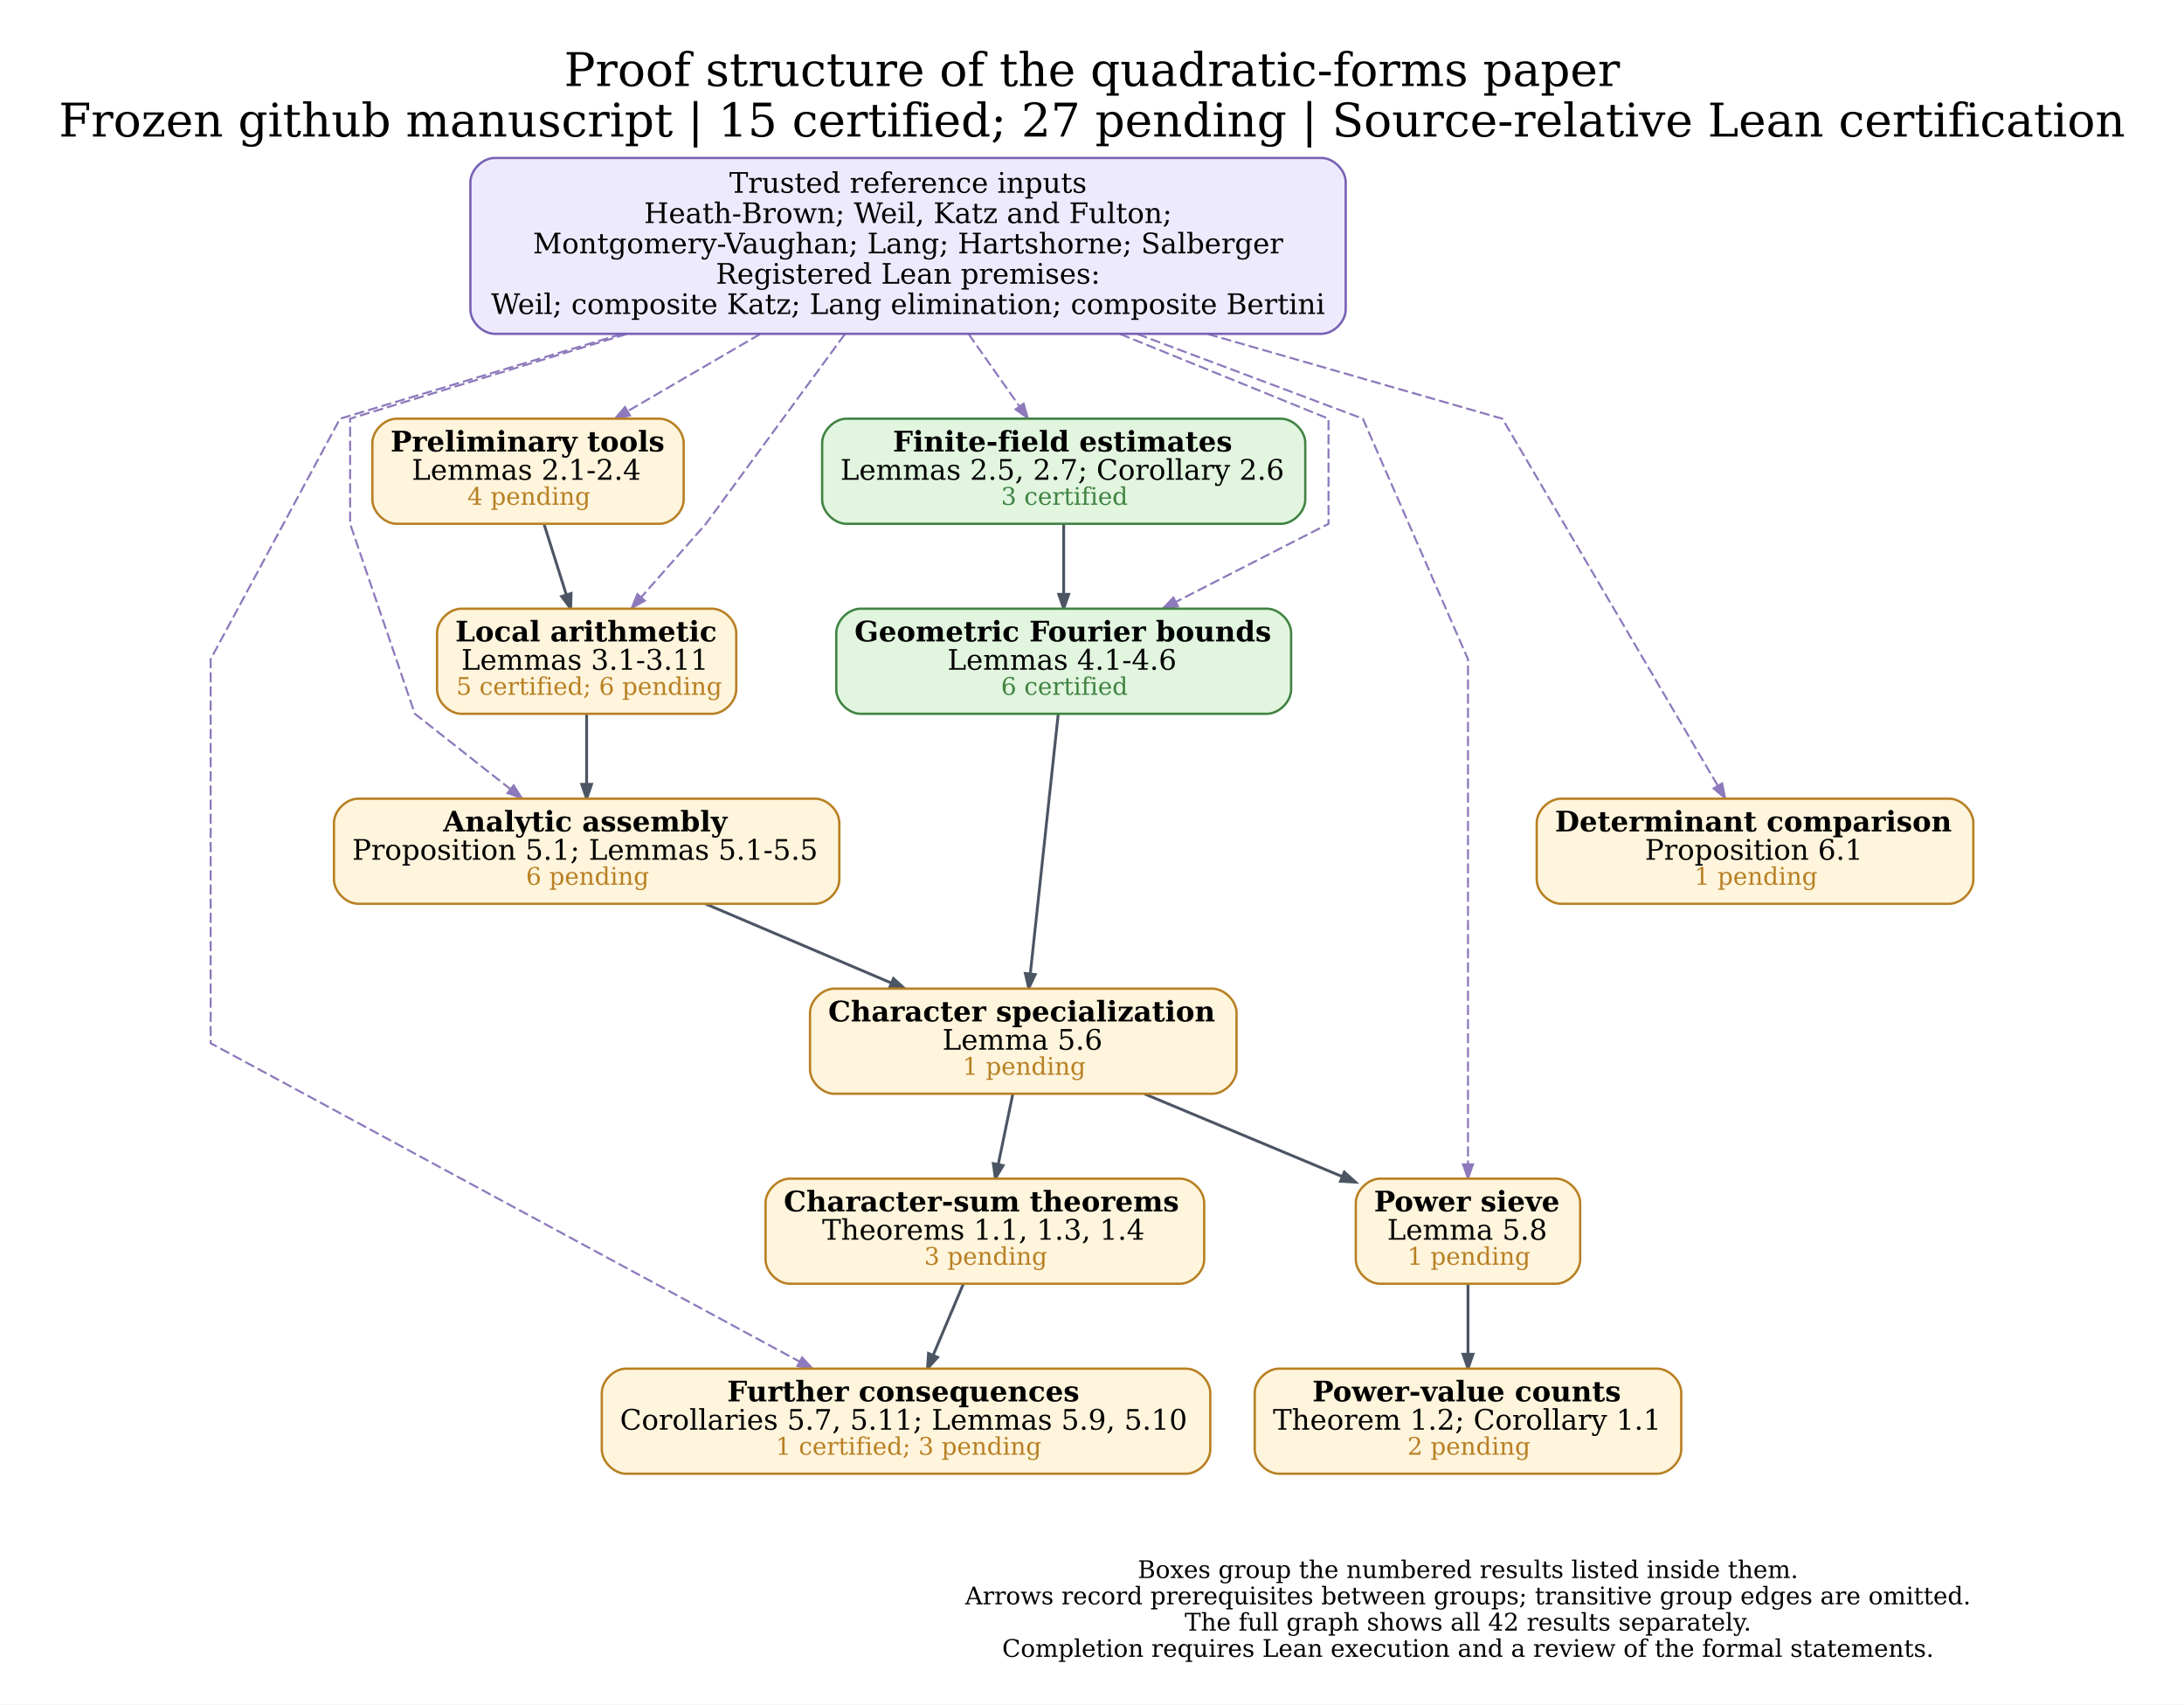
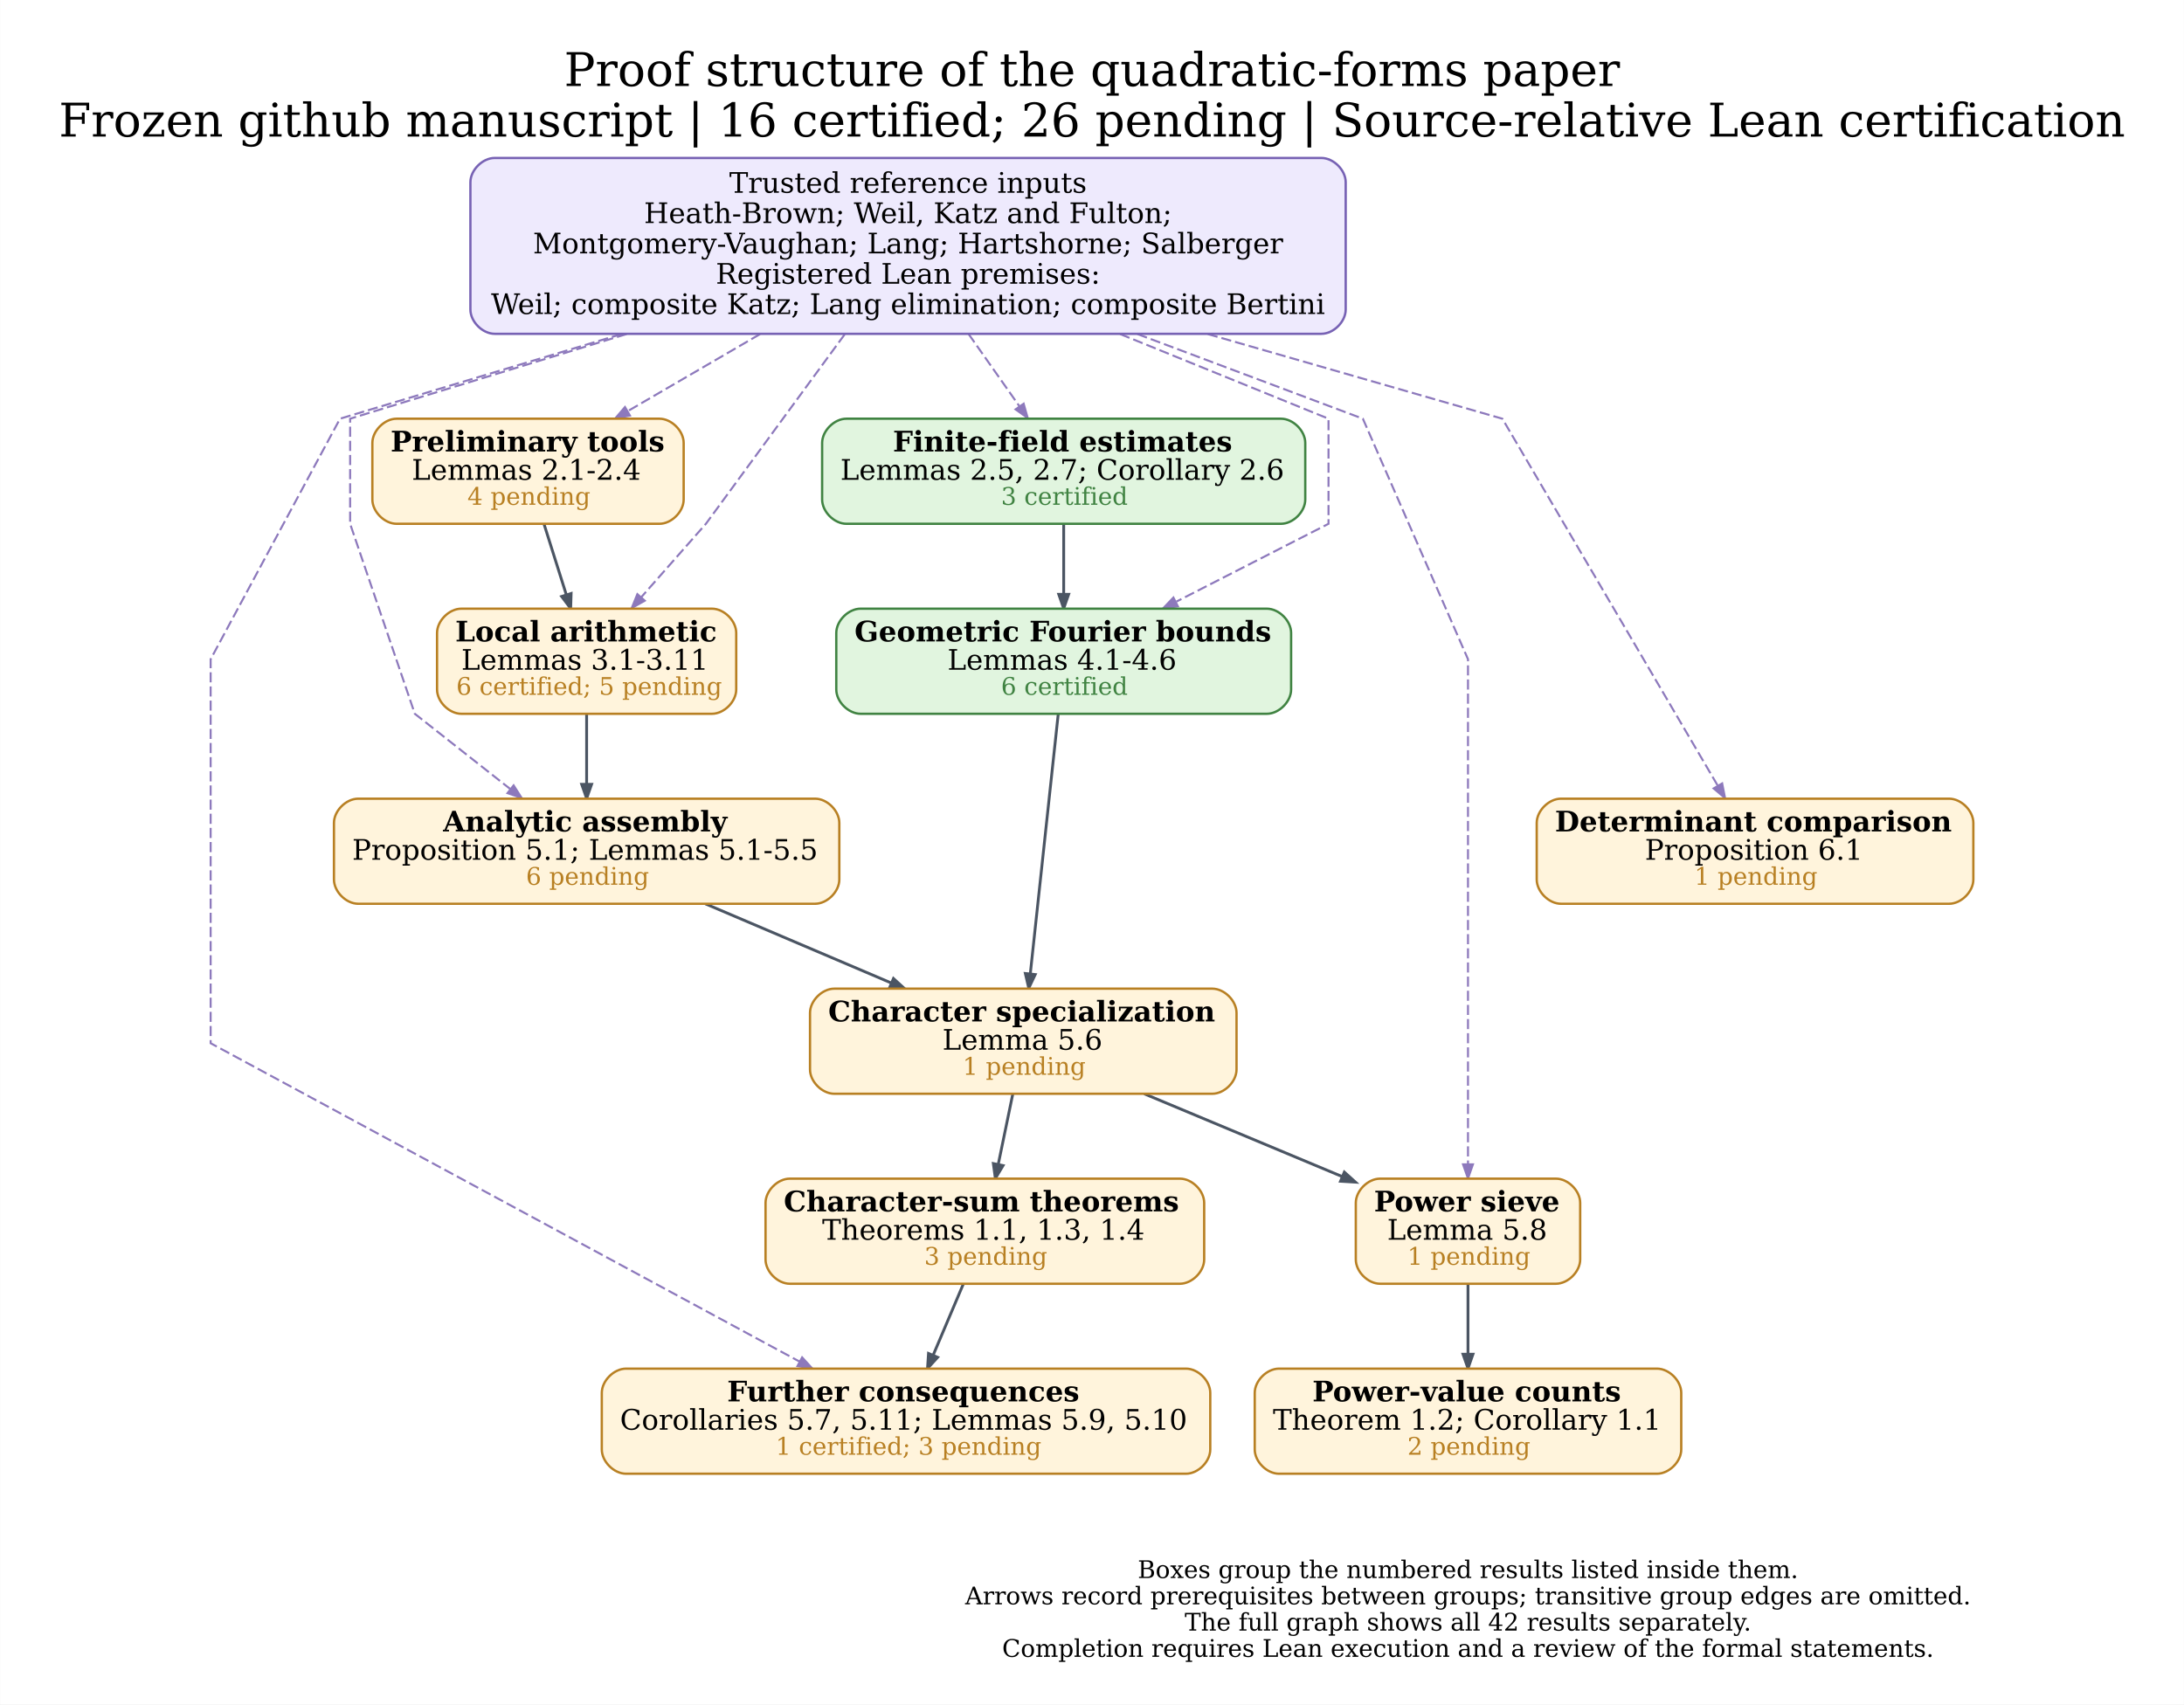
<svg xmlns="http://www.w3.org/2000/svg" xmlns:xlink="http://www.w3.org/1999/xlink" width="1080pt" height="843pt" viewBox="0.00 0.00 1080.32 843.32">
  <g id="graph0" class="graph" transform="scale(1 1) rotate(0) translate(20.16 823.16)">
    <polygon fill="white" stroke="transparent" points="-20.16,20.16 -20.16,-823.16 1060.16,-823.16 1060.16,20.16 -20.16,20.16" />
    <text text-anchor="middle" x="520" y="-780.6" font-family="DejaVu Serif" font-size="23.00">Proof structure of the quadratic-forms paper</text>
-     <text text-anchor="middle" x="520" y="-755.6" font-family="DejaVu Serif" font-size="23.00">Frozen github manuscript | 15 certified; 27 pending | Source-relative Lean certification</text>
+     <text text-anchor="middle" x="520" y="-755.6" font-family="DejaVu Serif" font-size="23.00">Frozen github manuscript | 16 certified; 26 pending | Source-relative Lean certification</text>
    <g id="edge16" class="edge">
      <path fill="none" stroke="#8d79bc" stroke-dasharray="5,2" d="M355.78,-657.85C333.82,-645.06 310.27,-631.35 290.25,-619.69" />
      <polygon fill="#8d79bc" stroke="#8d79bc" points="291.44,-617.54 284.16,-616.14 288.97,-621.78 291.44,-617.54" />
    </g>
    <g id="edge12" class="edge">
      <path fill="none" stroke="#8d79bc" stroke-dasharray="5,2" d="M458.99,-657.85C467.33,-645.99 476.23,-633.34 484.01,-622.27" />
      <polygon fill="#8d79bc" stroke="#8d79bc" points="486.19,-623.43 488.21,-616.3 482.18,-620.61 486.19,-623.43" />
    </g>
    <g id="edge15" class="edge">
      <path fill="none" stroke="#8d79bc" stroke-dasharray="5,2" d="M397.63,-657.69C368.31,-617.65 329,-564 329,-564 329,-564 312.59,-545.36 297.07,-527.74" />
      <polygon fill="#8d79bc" stroke="#8d79bc" points="298.77,-525.96 292.31,-522.33 295.09,-529.2 298.77,-525.96" />
    </g>
    <g id="edge14" class="edge">
      <path fill="none" stroke="#8d79bc" stroke-dasharray="5,2" d="M533.91,-657.88C585.61,-636.88 637,-616 637,-616 637,-616 637,-564 637,-564 637,-564 597.41,-543.75 561.75,-525.51" />
      <polygon fill="#8d79bc" stroke="#8d79bc" points="562.5,-523.15 555.15,-522.14 560.27,-527.51 562.5,-523.15" />
    </g>
    <g id="edge10" class="edge">
      <path fill="none" stroke="#8d79bc" stroke-dasharray="5,2" d="M289.79,-657.88C221.19,-636.88 153,-616 153,-616 153,-616 153,-564 153,-564 153,-564 185,-470 185,-470 185,-470 209.47,-450.71 232.15,-432.83" />
      <polygon fill="#8d79bc" stroke="#8d79bc" points="233.88,-434.59 237.87,-428.33 230.85,-430.74 233.88,-434.59" />
    </g>
    <g id="edge17" class="edge">
      <path fill="none" stroke="#8d79bc" stroke-dasharray="5,2" d="M542.49,-657.88C598.41,-636.88 654,-616 654,-616 654,-616 706,-497 706,-497 706,-497 706,-497 706,-401 706,-401 706,-300.53 706,-247.27" />
      <polygon fill="#8d79bc" stroke="#8d79bc" points="708.45,-247.08 706,-240.08 703.55,-247.08 708.45,-247.08" />
    </g>
    <g id="edge11" class="edge">
      <path fill="none" stroke="#8d79bc" stroke-dasharray="5,2" d="M287.27,-657.88C217.43,-636.88 148,-616 148,-616 148,-616 84,-497 84,-497 84,-497 84,-497 84,-307 84,-307 279.05,-201.54 375.41,-149.44" />
      <polygon fill="#8d79bc" stroke="#8d79bc" points="376.61,-151.57 381.61,-146.08 374.28,-147.26 376.61,-151.57" />
    </g>
    <g id="edge13" class="edge">
      <path fill="none" stroke="#8d79bc" stroke-dasharray="5,2" d="M577.29,-657.88C650.36,-636.88 723,-616 723,-616 723,-616 794.74,-493.76 829.52,-434.49" />
      <polygon fill="#8d79bc" stroke="#8d79bc" points="831.74,-435.55 833.17,-428.27 827.51,-433.07 831.74,-435.55" />
    </g>
    <g id="edge8" class="edge">
      <path fill="none" stroke="#4b5563" stroke-width="1.4" d="M248.92,-563.86C252.31,-553.11 256.31,-540.43 259.91,-529.02" />
      <polygon fill="#4b5563" stroke="#4b5563" stroke-width="1.4" points="262.32,-529.52 262.09,-522.11 257.64,-528.05 262.32,-529.52" />
    </g>
    <g id="edge4" class="edge">
      <path fill="none" stroke="#4b5563" stroke-width="1.4" d="M506,-563.86C506,-553.21 506,-540.67 506,-529.34" />
      <polygon fill="#4b5563" stroke="#4b5563" stroke-width="1.4" points="508.45,-529.11 506,-522.11 503.55,-529.11 508.45,-529.11" />
    </g>
    <g id="edge6" class="edge">
      <path fill="none" stroke="#4b5563" stroke-width="1.4" d="M270,-469.86C270,-459.21 270,-446.67 270,-435.34" />
      <polygon fill="#4b5563" stroke="#4b5563" stroke-width="1.4" points="272.45,-435.11 270,-428.11 267.55,-435.11 272.45,-435.11" />
    </g>
    <g id="edge5" class="edge">
      <path fill="none" stroke="#4b5563" stroke-width="1.4" d="M503.3,-469.92C499.72,-436.63 493.4,-377.84 489.47,-341.28" />
      <polygon fill="#4b5563" stroke="#4b5563" stroke-width="1.4" points="491.9,-340.98 488.72,-334.28 487.03,-341.5 491.9,-340.98" />
    </g>
    <g id="edge1" class="edge">
      <path fill="none" stroke="#4b5563" stroke-width="1.4" d="M328.74,-375.98C357.19,-363.86 391.45,-349.27 420.72,-336.8" />
      <polygon fill="#4b5563" stroke="#4b5563" stroke-width="1.4" points="421.79,-339.01 427.27,-334.01 419.87,-334.5 421.79,-339.01" />
    </g>
    <g id="edge3" class="edge">
      <path fill="none" stroke="#4b5563" stroke-width="1.4" d="M545.83,-281.98C576.24,-269.27 613.16,-253.83 643.88,-240.98" />
      <polygon fill="#4b5563" stroke="#4b5563" stroke-width="1.4" points="644.83,-243.24 650.34,-238.27 642.94,-238.72 644.83,-243.24" />
    </g>
    <g id="edge2" class="edge">
      <path fill="none" stroke="#4b5563" stroke-width="1.4" d="M480.81,-281.86C478.59,-271.11 475.97,-258.43 473.61,-247.02" />
      <polygon fill="#4b5563" stroke="#4b5563" stroke-width="1.4" points="476,-246.47 472.19,-240.11 471.2,-247.46 476,-246.47" />
    </g>
    <g id="edge9" class="edge">
      <path fill="none" stroke="#4b5563" stroke-width="1.4" d="M706,-187.86C706,-177.21 706,-164.67 706,-153.34" />
      <polygon fill="#4b5563" stroke="#4b5563" stroke-width="1.4" points="708.45,-153.11 706,-146.11 703.55,-153.11 708.45,-153.11" />
    </g>
    <g id="edge7" class="edge">
      <path fill="none" stroke="#4b5563" stroke-width="1.4" d="M456.34,-187.86C451.74,-177.01 446.31,-164.19 441.44,-152.7" />
      <polygon fill="#4b5563" stroke="#4b5563" stroke-width="1.4" points="443.63,-151.6 438.64,-146.11 439.12,-153.51 443.63,-151.6" />
    </g>
    <g id="node1" class="node">
      <path fill="#eeeafd" stroke="#7762b4" stroke-width="1.15" d="M633.5,-745C633.5,-745 224.5,-745 224.5,-745 218.5,-745 212.5,-739 212.5,-733 212.5,-733 212.5,-670 212.5,-670 212.5,-664 218.5,-658 224.5,-658 224.5,-658 633.5,-658 633.5,-658 639.5,-658 645.5,-664 645.5,-670 645.5,-670 645.5,-733 645.5,-733 645.5,-739 639.5,-745 633.5,-745" />
      <text text-anchor="middle" x="429" y="-727.8" font-family="DejaVu Serif" font-size="14.00">Trusted reference inputs</text>
      <text text-anchor="middle" x="429" y="-712.8" font-family="DejaVu Serif" font-size="14.00">Heath-Brown; Weil, Katz and Fulton;</text>
      <text text-anchor="middle" x="429" y="-697.8" font-family="DejaVu Serif" font-size="14.00">Montgomery-Vaughan; Lang; Hartshorne; Salberger</text>
      <text text-anchor="middle" x="429" y="-682.8" font-family="DejaVu Serif" font-size="14.00">Registered Lean premises:</text>
      <text text-anchor="middle" x="429" y="-667.8" font-family="DejaVu Serif" font-size="14.00">Weil; composite Katz; Lang elimination; composite Bertini</text>
    </g>
    <g id="node2" class="node">
      <g id="a_node2">
        <a xlink:href="https://github.com/nicolasrobles/quaternary-quadratic-forms/blob/main/INVENTORY.md" xlink:title="&lt;B&gt;Preliminary tools&lt;/B&gt;&lt;BR/&gt;Lemmas 2.1-2.4&lt;BR/&gt;&lt;FONT POINT-SIZE=&quot;12&quot; COLOR=&quot;#b88023&quot;&gt;4 pending&lt;/FONT&gt;" target="_blank">
          <path fill="#fff4dc" stroke="#b88023" stroke-width="1.15" d="M306,-616C306,-616 176,-616 176,-616 170,-616 164,-610 164,-604 164,-604 164,-576 164,-576 164,-570 170,-564 176,-564 176,-564 306,-564 306,-564 312,-564 318,-570 318,-576 318,-576 318,-604 318,-604 318,-610 312,-616 306,-616" />
          <text text-anchor="start" x="173" y="-599.8" font-family="DejaVu Serif" font-weight="bold" font-size="14.00">Preliminary tools</text>
          <text text-anchor="start" x="183.5" y="-585.8" font-family="DejaVu Serif" font-size="14.00">Lemmas 2.1-2.4</text>
          <text text-anchor="start" x="211" y="-573.4" font-family="DejaVu Serif" font-size="12.00" fill="#b88023">4 pending</text>
        </a>
      </g>
    </g>
    <g id="node3" class="node">
      <g id="a_node3">
        <a xlink:href="https://github.com/nicolasrobles/quaternary-quadratic-forms/blob/main/INVENTORY.md" xlink:title="&lt;B&gt;Finite-field estimates&lt;/B&gt;&lt;BR/&gt;Lemmas 2.5, 2.7; Corollary 2.6&lt;BR/&gt;&lt;FONT POINT-SIZE=&quot;12&quot; COLOR=&quot;#408342&quot;&gt;3 certified&lt;/FONT&gt;" target="_blank">
          <path fill="#e1f5df" stroke="#408342" stroke-width="1.15" d="M613.5,-616C613.5,-616 398.5,-616 398.5,-616 392.5,-616 386.5,-610 386.5,-604 386.5,-604 386.5,-576 386.5,-576 386.5,-570 392.5,-564 398.5,-564 398.5,-564 613.5,-564 613.5,-564 619.5,-564 625.5,-570 625.5,-576 625.5,-576 625.5,-604 625.5,-604 625.5,-610 619.5,-616 613.5,-616" />
          <text text-anchor="start" x="421.5" y="-599.8" font-family="DejaVu Serif" font-weight="bold" font-size="14.00">Finite-field estimates</text>
          <text text-anchor="start" x="395.5" y="-585.8" font-family="DejaVu Serif" font-size="14.00">Lemmas 2.5, 2.7; Corollary 2.6</text>
          <text text-anchor="start" x="475" y="-573.4" font-family="DejaVu Serif" font-size="12.00" fill="#408342">3 certified</text>
        </a>
      </g>
    </g>
    <g id="node4" class="node">
      <g id="a_node4">
-         <a xlink:href="https://github.com/nicolasrobles/quaternary-quadratic-forms/blob/main/INVENTORY.md" xlink:title="&lt;B&gt;Local arithmetic&lt;/B&gt;&lt;BR/&gt;Lemmas 3.1-3.11&lt;BR/&gt;&lt;FONT POINT-SIZE=&quot;12&quot; COLOR=&quot;#b88023&quot;&gt;5 certified; 6 pending&lt;/FONT&gt;" target="_blank">
+         <a xlink:href="https://github.com/nicolasrobles/quaternary-quadratic-forms/blob/main/INVENTORY.md" xlink:title="&lt;B&gt;Local arithmetic&lt;/B&gt;&lt;BR/&gt;Lemmas 3.1-3.11&lt;BR/&gt;&lt;FONT POINT-SIZE=&quot;12&quot; COLOR=&quot;#b88023&quot;&gt;6 certified; 5 pending&lt;/FONT&gt;" target="_blank">
          <path fill="#fff4dc" stroke="#b88023" stroke-width="1.15" d="M332,-522C332,-522 208,-522 208,-522 202,-522 196,-516 196,-510 196,-510 196,-482 196,-482 196,-476 202,-470 208,-470 208,-470 332,-470 332,-470 338,-470 344,-476 344,-482 344,-482 344,-510 344,-510 344,-516 338,-522 332,-522" />
          <text text-anchor="start" x="205" y="-505.8" font-family="DejaVu Serif" font-weight="bold" font-size="14.00">Local arithmetic</text>
          <text text-anchor="start" x="208" y="-491.8" font-family="DejaVu Serif" font-size="14.00">Lemmas 3.1-3.11</text>
-           <text text-anchor="start" x="205.5" y="-479.4" font-family="DejaVu Serif" font-size="12.00" fill="#b88023">5 certified; 6 pending</text>
+           <text text-anchor="start" x="205.5" y="-479.4" font-family="DejaVu Serif" font-size="12.00" fill="#b88023">6 certified; 5 pending</text>
        </a>
      </g>
    </g>
    <g id="node5" class="node">
      <g id="a_node5">
        <a xlink:href="https://github.com/nicolasrobles/quaternary-quadratic-forms/blob/main/INVENTORY.md" xlink:title="&lt;B&gt;Geometric Fourier bounds&lt;/B&gt;&lt;BR/&gt;Lemmas 4.1-4.6&lt;BR/&gt;&lt;FONT POINT-SIZE=&quot;12&quot; COLOR=&quot;#408342&quot;&gt;6 certified&lt;/FONT&gt;" target="_blank">
          <path fill="#e1f5df" stroke="#408342" stroke-width="1.15" d="M606.5,-522C606.5,-522 405.5,-522 405.5,-522 399.5,-522 393.5,-516 393.5,-510 393.5,-510 393.5,-482 393.5,-482 393.5,-476 399.5,-470 405.5,-470 405.5,-470 606.5,-470 606.5,-470 612.5,-470 618.5,-476 618.5,-482 618.5,-482 618.5,-510 618.5,-510 618.5,-516 612.5,-522 606.5,-522" />
          <text text-anchor="start" x="402.5" y="-505.8" font-family="DejaVu Serif" font-weight="bold" font-size="14.00">Geometric Fourier bounds</text>
          <text text-anchor="start" x="448.5" y="-491.8" font-family="DejaVu Serif" font-size="14.00">Lemmas 4.1-4.6</text>
          <text text-anchor="start" x="475" y="-479.4" font-family="DejaVu Serif" font-size="12.00" fill="#408342">6 certified</text>
        </a>
      </g>
    </g>
    <g id="node6" class="node">
      <g id="a_node6">
        <a xlink:href="https://github.com/nicolasrobles/quaternary-quadratic-forms/blob/main/INVENTORY.md" xlink:title="&lt;B&gt;Analytic assembly&lt;/B&gt;&lt;BR/&gt;Proposition 5.1; Lemmas 5.1-5.5&lt;BR/&gt;&lt;FONT POINT-SIZE=&quot;12&quot; COLOR=&quot;#b88023&quot;&gt;6 pending&lt;/FONT&gt;" target="_blank">
          <path fill="#fff4dc" stroke="#b88023" stroke-width="1.15" d="M383,-428C383,-428 157,-428 157,-428 151,-428 145,-422 145,-416 145,-416 145,-388 145,-388 145,-382 151,-376 157,-376 157,-376 383,-376 383,-376 389,-376 395,-382 395,-388 395,-388 395,-416 395,-416 395,-422 389,-428 383,-428" />
          <text text-anchor="start" x="199" y="-411.8" font-family="DejaVu Serif" font-weight="bold" font-size="14.00">Analytic assembly</text>
          <text text-anchor="start" x="154" y="-397.8" font-family="DejaVu Serif" font-size="14.00">Proposition 5.1; Lemmas 5.1-5.5</text>
          <text text-anchor="start" x="240" y="-385.4" font-family="DejaVu Serif" font-size="12.00" fill="#b88023">6 pending</text>
        </a>
      </g>
    </g>
    <g id="node7" class="node">
      <g id="a_node7">
        <a xlink:href="https://github.com/nicolasrobles/quaternary-quadratic-forms/blob/main/INVENTORY.md" xlink:title="&lt;B&gt;Character specialization&lt;/B&gt;&lt;BR/&gt;Lemma 5.6&lt;BR/&gt;&lt;FONT POINT-SIZE=&quot;12&quot; COLOR=&quot;#b88023&quot;&gt;1 pending&lt;/FONT&gt;" target="_blank">
          <path fill="#fff4dc" stroke="#b88023" stroke-width="1.15" d="M579.5,-334C579.5,-334 392.5,-334 392.5,-334 386.5,-334 380.5,-328 380.5,-322 380.5,-322 380.5,-294 380.5,-294 380.5,-288 386.5,-282 392.5,-282 392.5,-282 579.5,-282 579.5,-282 585.5,-282 591.5,-288 591.5,-294 591.5,-294 591.5,-322 591.5,-322 591.5,-328 585.5,-334 579.5,-334" />
          <text text-anchor="start" x="389.5" y="-317.8" font-family="DejaVu Serif" font-weight="bold" font-size="14.00">Character specialization</text>
          <text text-anchor="start" x="446" y="-303.8" font-family="DejaVu Serif" font-size="14.00">Lemma 5.6</text>
          <text text-anchor="start" x="456" y="-291.4" font-family="DejaVu Serif" font-size="12.00" fill="#b88023">1 pending</text>
        </a>
      </g>
    </g>
    <g id="node8" class="node">
      <g id="a_node8">
        <a xlink:href="https://github.com/nicolasrobles/quaternary-quadratic-forms/blob/main/INVENTORY.md" xlink:title="&lt;B&gt;Power sieve&lt;/B&gt;&lt;BR/&gt;Lemma 5.8&lt;BR/&gt;&lt;FONT POINT-SIZE=&quot;12&quot; COLOR=&quot;#b88023&quot;&gt;1 pending&lt;/FONT&gt;" target="_blank">
          <path fill="#fff4dc" stroke="#b88023" stroke-width="1.15" d="M749.5,-240C749.5,-240 662.5,-240 662.5,-240 656.5,-240 650.5,-234 650.5,-228 650.5,-228 650.5,-200 650.5,-200 650.5,-194 656.5,-188 662.5,-188 662.5,-188 749.5,-188 749.5,-188 755.5,-188 761.5,-194 761.5,-200 761.5,-200 761.5,-228 761.5,-228 761.5,-234 755.5,-240 749.5,-240" />
          <text text-anchor="start" x="659.5" y="-223.8" font-family="DejaVu Serif" font-weight="bold" font-size="14.00">Power sieve</text>
          <text text-anchor="start" x="666" y="-209.8" font-family="DejaVu Serif" font-size="14.00">Lemma 5.8</text>
          <text text-anchor="start" x="676" y="-197.4" font-family="DejaVu Serif" font-size="12.00" fill="#b88023">1 pending</text>
        </a>
      </g>
    </g>
    <g id="node9" class="node">
      <g id="a_node9">
        <a xlink:href="https://github.com/nicolasrobles/quaternary-quadratic-forms/blob/main/INVENTORY.md" xlink:title="&lt;B&gt;Further consequences&lt;/B&gt;&lt;BR/&gt;Corollaries 5.7, 5.11; Lemmas 5.9, 5.10&lt;BR/&gt;&lt;FONT POINT-SIZE=&quot;12&quot; COLOR=&quot;#b88023&quot;&gt;1 certified; 3 pending&lt;/FONT&gt;" target="_blank">
          <path fill="#fff4dc" stroke="#b88023" stroke-width="1.15" d="M566.5,-146C566.5,-146 289.5,-146 289.5,-146 283.5,-146 277.5,-140 277.5,-134 277.5,-134 277.5,-106 277.5,-106 277.5,-100 283.5,-94 289.5,-94 289.5,-94 566.5,-94 566.5,-94 572.5,-94 578.5,-100 578.5,-106 578.5,-106 578.5,-134 578.5,-134 578.5,-140 572.5,-146 566.5,-146" />
          <text text-anchor="start" x="339.5" y="-129.8" font-family="DejaVu Serif" font-weight="bold" font-size="14.00">Further consequences</text>
          <text text-anchor="start" x="286.5" y="-115.8" font-family="DejaVu Serif" font-size="14.00">Corollaries 5.7, 5.11; Lemmas 5.9, 5.10</text>
          <text text-anchor="start" x="363.5" y="-103.4" font-family="DejaVu Serif" font-size="12.00" fill="#b88023">1 certified; 3 pending</text>
        </a>
      </g>
    </g>
    <g id="node10" class="node">
      <g id="a_node10">
        <a xlink:href="https://github.com/nicolasrobles/quaternary-quadratic-forms/blob/main/INVENTORY.md" xlink:title="&lt;B&gt;Character-sum theorems&lt;/B&gt;&lt;BR/&gt;Theorems 1.1, 1.3, 1.4&lt;BR/&gt;&lt;FONT POINT-SIZE=&quot;12&quot; COLOR=&quot;#b88023&quot;&gt;3 pending&lt;/FONT&gt;" target="_blank">
          <path fill="#fff4dc" stroke="#b88023" stroke-width="1.15" d="M563.5,-240C563.5,-240 370.5,-240 370.5,-240 364.5,-240 358.5,-234 358.5,-228 358.5,-228 358.5,-200 358.5,-200 358.5,-194 364.5,-188 370.5,-188 370.5,-188 563.5,-188 563.5,-188 569.5,-188 575.5,-194 575.5,-200 575.5,-200 575.5,-228 575.5,-228 575.5,-234 569.5,-240 563.5,-240" />
          <text text-anchor="start" x="367.5" y="-223.8" font-family="DejaVu Serif" font-weight="bold" font-size="14.00">Character-sum theorems</text>
          <text text-anchor="start" x="386.5" y="-209.8" font-family="DejaVu Serif" font-size="14.00">Theorems 1.1, 1.3, 1.4</text>
          <text text-anchor="start" x="437" y="-197.4" font-family="DejaVu Serif" font-size="12.00" fill="#b88023">3 pending</text>
        </a>
      </g>
    </g>
    <g id="node11" class="node">
      <g id="a_node11">
        <a xlink:href="https://github.com/nicolasrobles/quaternary-quadratic-forms/blob/main/INVENTORY.md" xlink:title="&lt;B&gt;Power-value counts&lt;/B&gt;&lt;BR/&gt;Theorem 1.2; Corollary 1.1&lt;BR/&gt;&lt;FONT POINT-SIZE=&quot;12&quot; COLOR=&quot;#b88023&quot;&gt;2 pending&lt;/FONT&gt;" target="_blank">
          <path fill="#fff4dc" stroke="#b88023" stroke-width="1.15" d="M799.5,-146C799.5,-146 612.5,-146 612.5,-146 606.5,-146 600.5,-140 600.5,-134 600.5,-134 600.5,-106 600.5,-106 600.5,-100 606.5,-94 612.5,-94 612.5,-94 799.5,-94 799.5,-94 805.5,-94 811.5,-100 811.5,-106 811.5,-106 811.5,-134 811.5,-134 811.5,-140 805.5,-146 799.5,-146" />
          <text text-anchor="start" x="629" y="-129.8" font-family="DejaVu Serif" font-weight="bold" font-size="14.00">Power-value counts</text>
          <text text-anchor="start" x="609.5" y="-115.8" font-family="DejaVu Serif" font-size="14.00">Theorem 1.2; Corollary 1.1</text>
          <text text-anchor="start" x="676" y="-103.4" font-family="DejaVu Serif" font-size="12.00" fill="#b88023">2 pending</text>
        </a>
      </g>
    </g>
    <g id="node12" class="node">
      <g id="a_node12">
        <a xlink:href="https://github.com/nicolasrobles/quaternary-quadratic-forms/blob/main/INVENTORY.md" xlink:title="&lt;B&gt;Determinant comparison&lt;/B&gt;&lt;BR/&gt;Proposition 6.1&lt;BR/&gt;&lt;FONT POINT-SIZE=&quot;12&quot; COLOR=&quot;#b88023&quot;&gt;1 pending&lt;/FONT&gt;" target="_blank">
          <path fill="#fff4dc" stroke="#b88023" stroke-width="1.15" d="M944,-428C944,-428 752,-428 752,-428 746,-428 740,-422 740,-416 740,-416 740,-388 740,-388 740,-382 746,-376 752,-376 752,-376 944,-376 944,-376 950,-376 956,-382 956,-388 956,-388 956,-416 956,-416 956,-422 950,-428 944,-428" />
          <text text-anchor="start" x="749" y="-411.8" font-family="DejaVu Serif" font-weight="bold" font-size="14.00">Determinant comparison</text>
          <text text-anchor="start" x="793.5" y="-397.8" font-family="DejaVu Serif" font-size="14.00">Proposition 6.1</text>
          <text text-anchor="start" x="818" y="-385.4" font-family="DejaVu Serif" font-size="12.00" fill="#b88023">1 pending</text>
        </a>
      </g>
    </g>
    <g id="node13" class="node">
      <text text-anchor="middle" x="706" y="-42.4" font-family="DejaVu Serif" font-size="12.00">Boxes group the numbered results listed inside them.</text>
      <text text-anchor="middle" x="706" y="-29.4" font-family="DejaVu Serif" font-size="12.00">Arrows record prerequisites between groups; transitive group edges are omitted.</text>
      <text text-anchor="middle" x="706" y="-16.4" font-family="DejaVu Serif" font-size="12.00">The full graph shows all 42 results separately.</text>
      <text text-anchor="middle" x="706" y="-3.4" font-family="DejaVu Serif" font-size="12.00">Completion requires Lean execution and a review of the formal statements.</text>
    </g>
  </g>
</svg>
